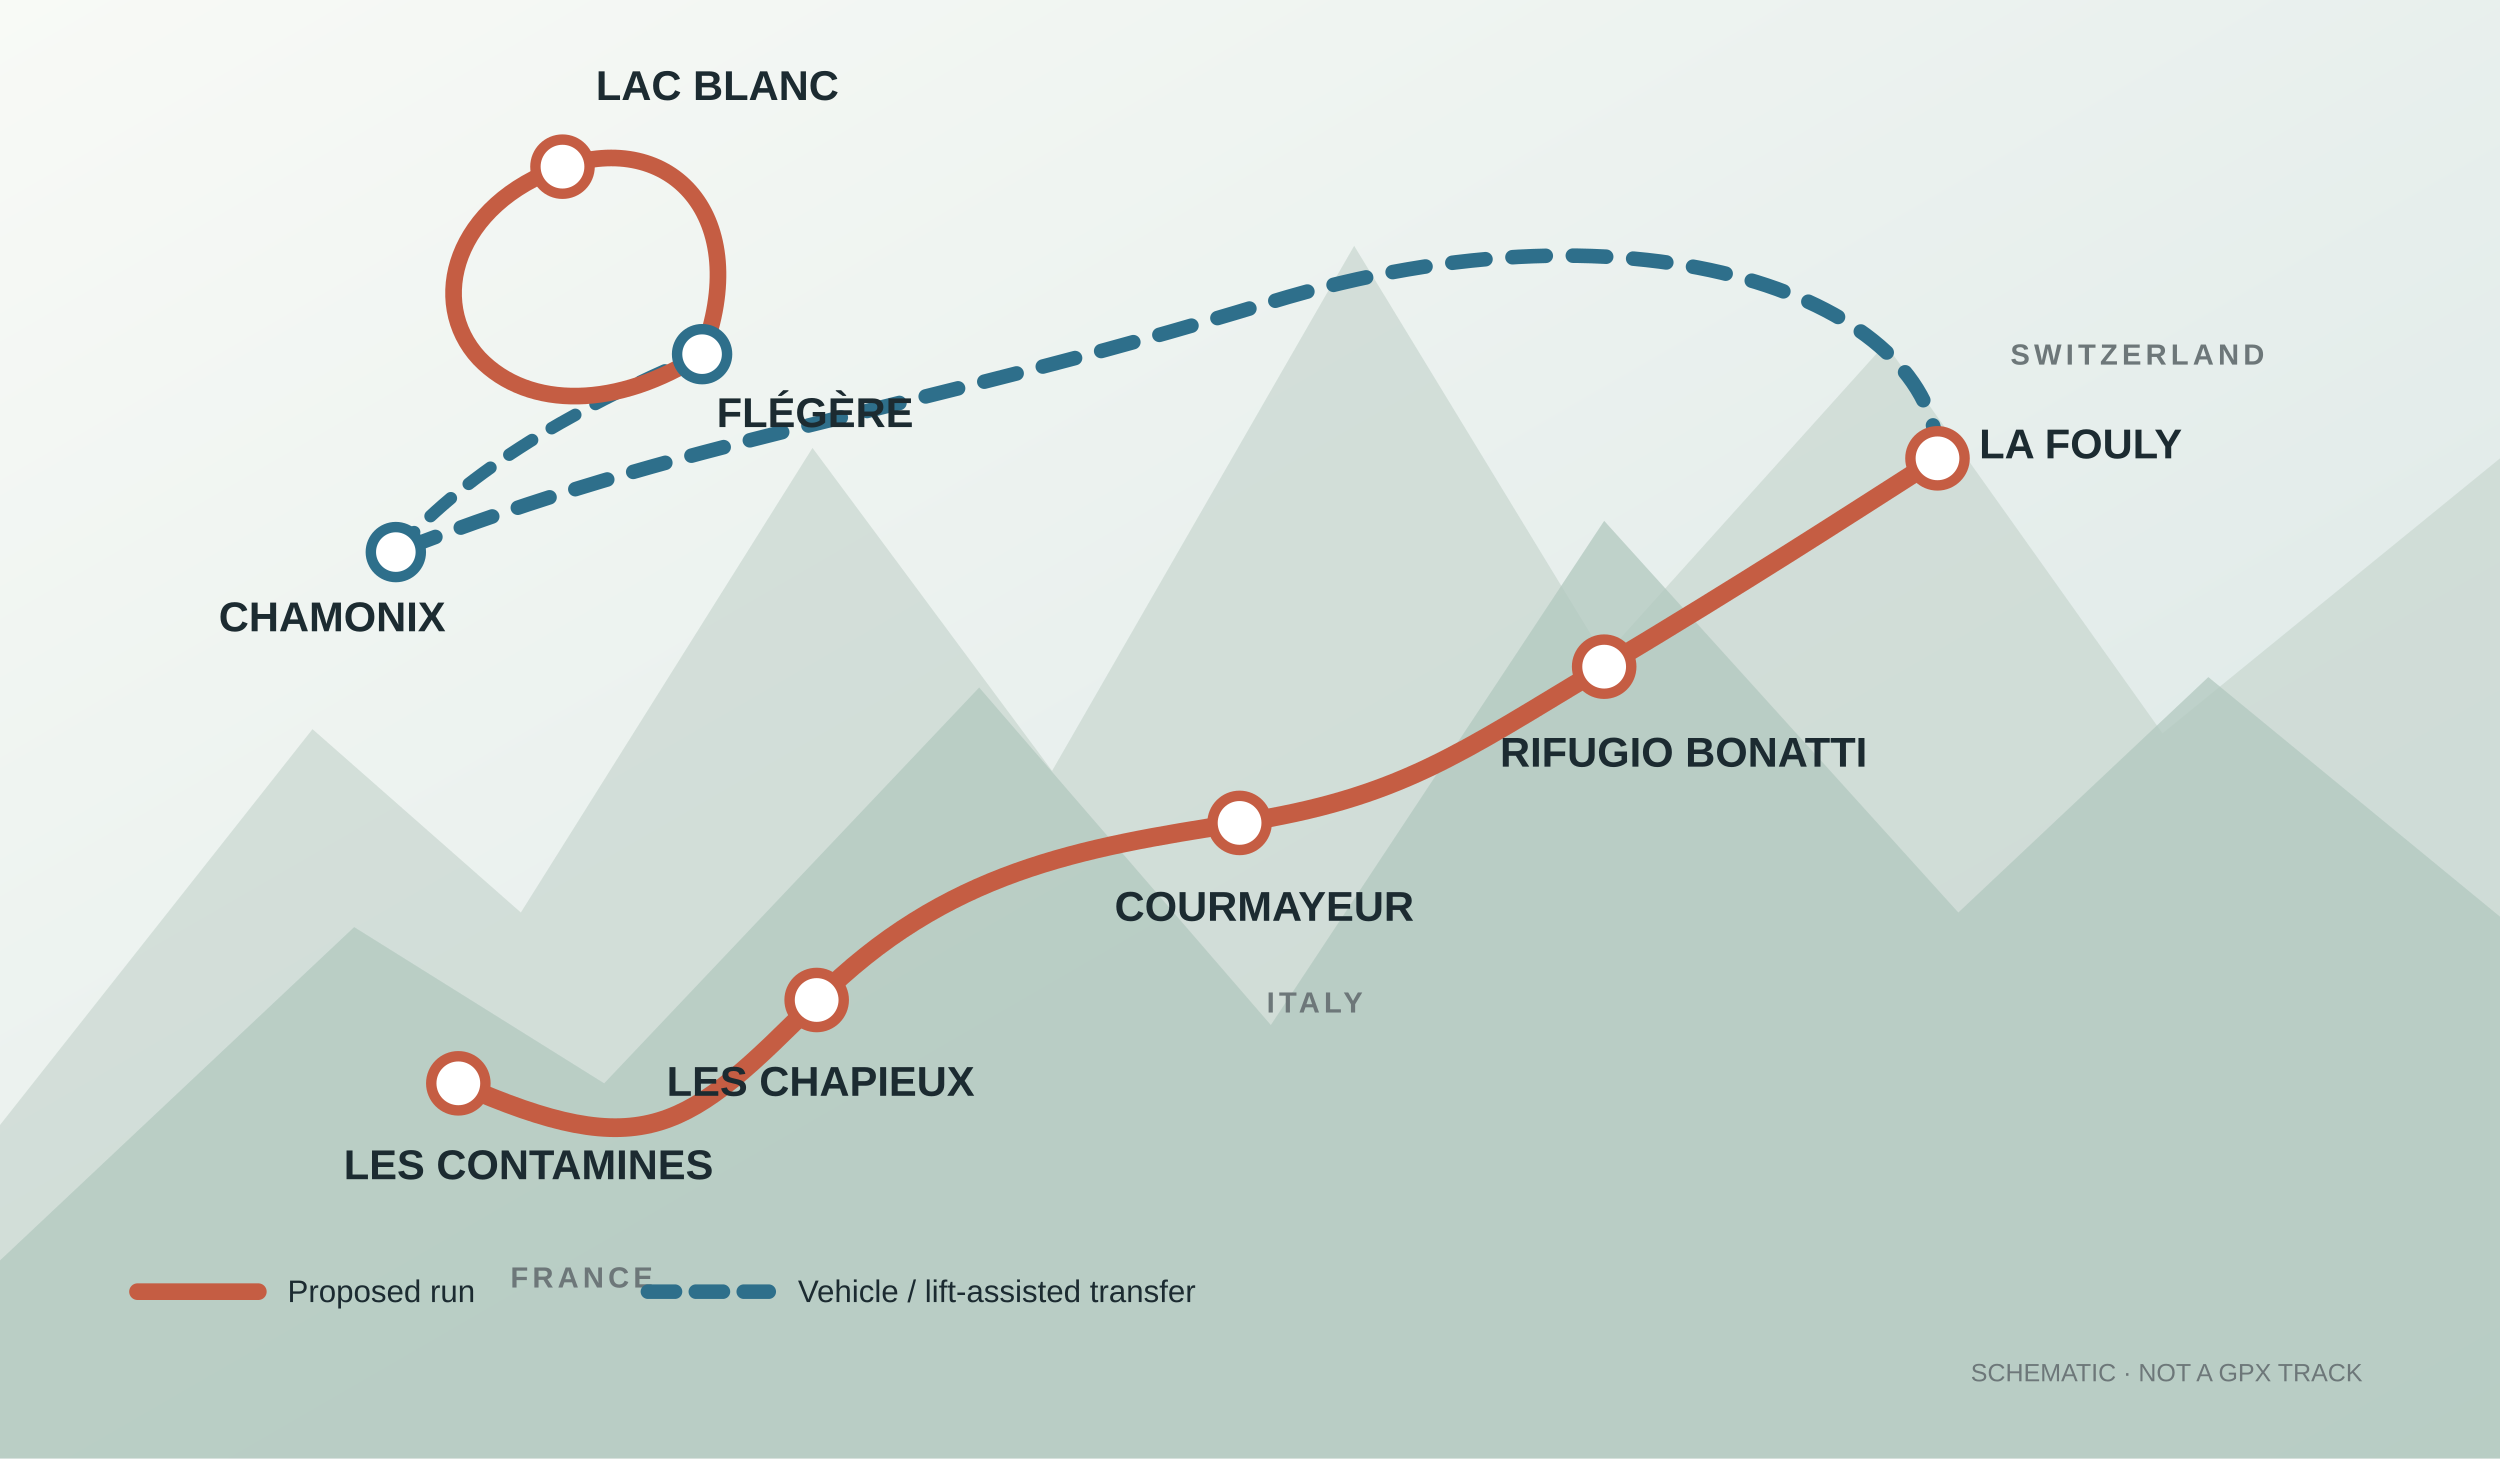
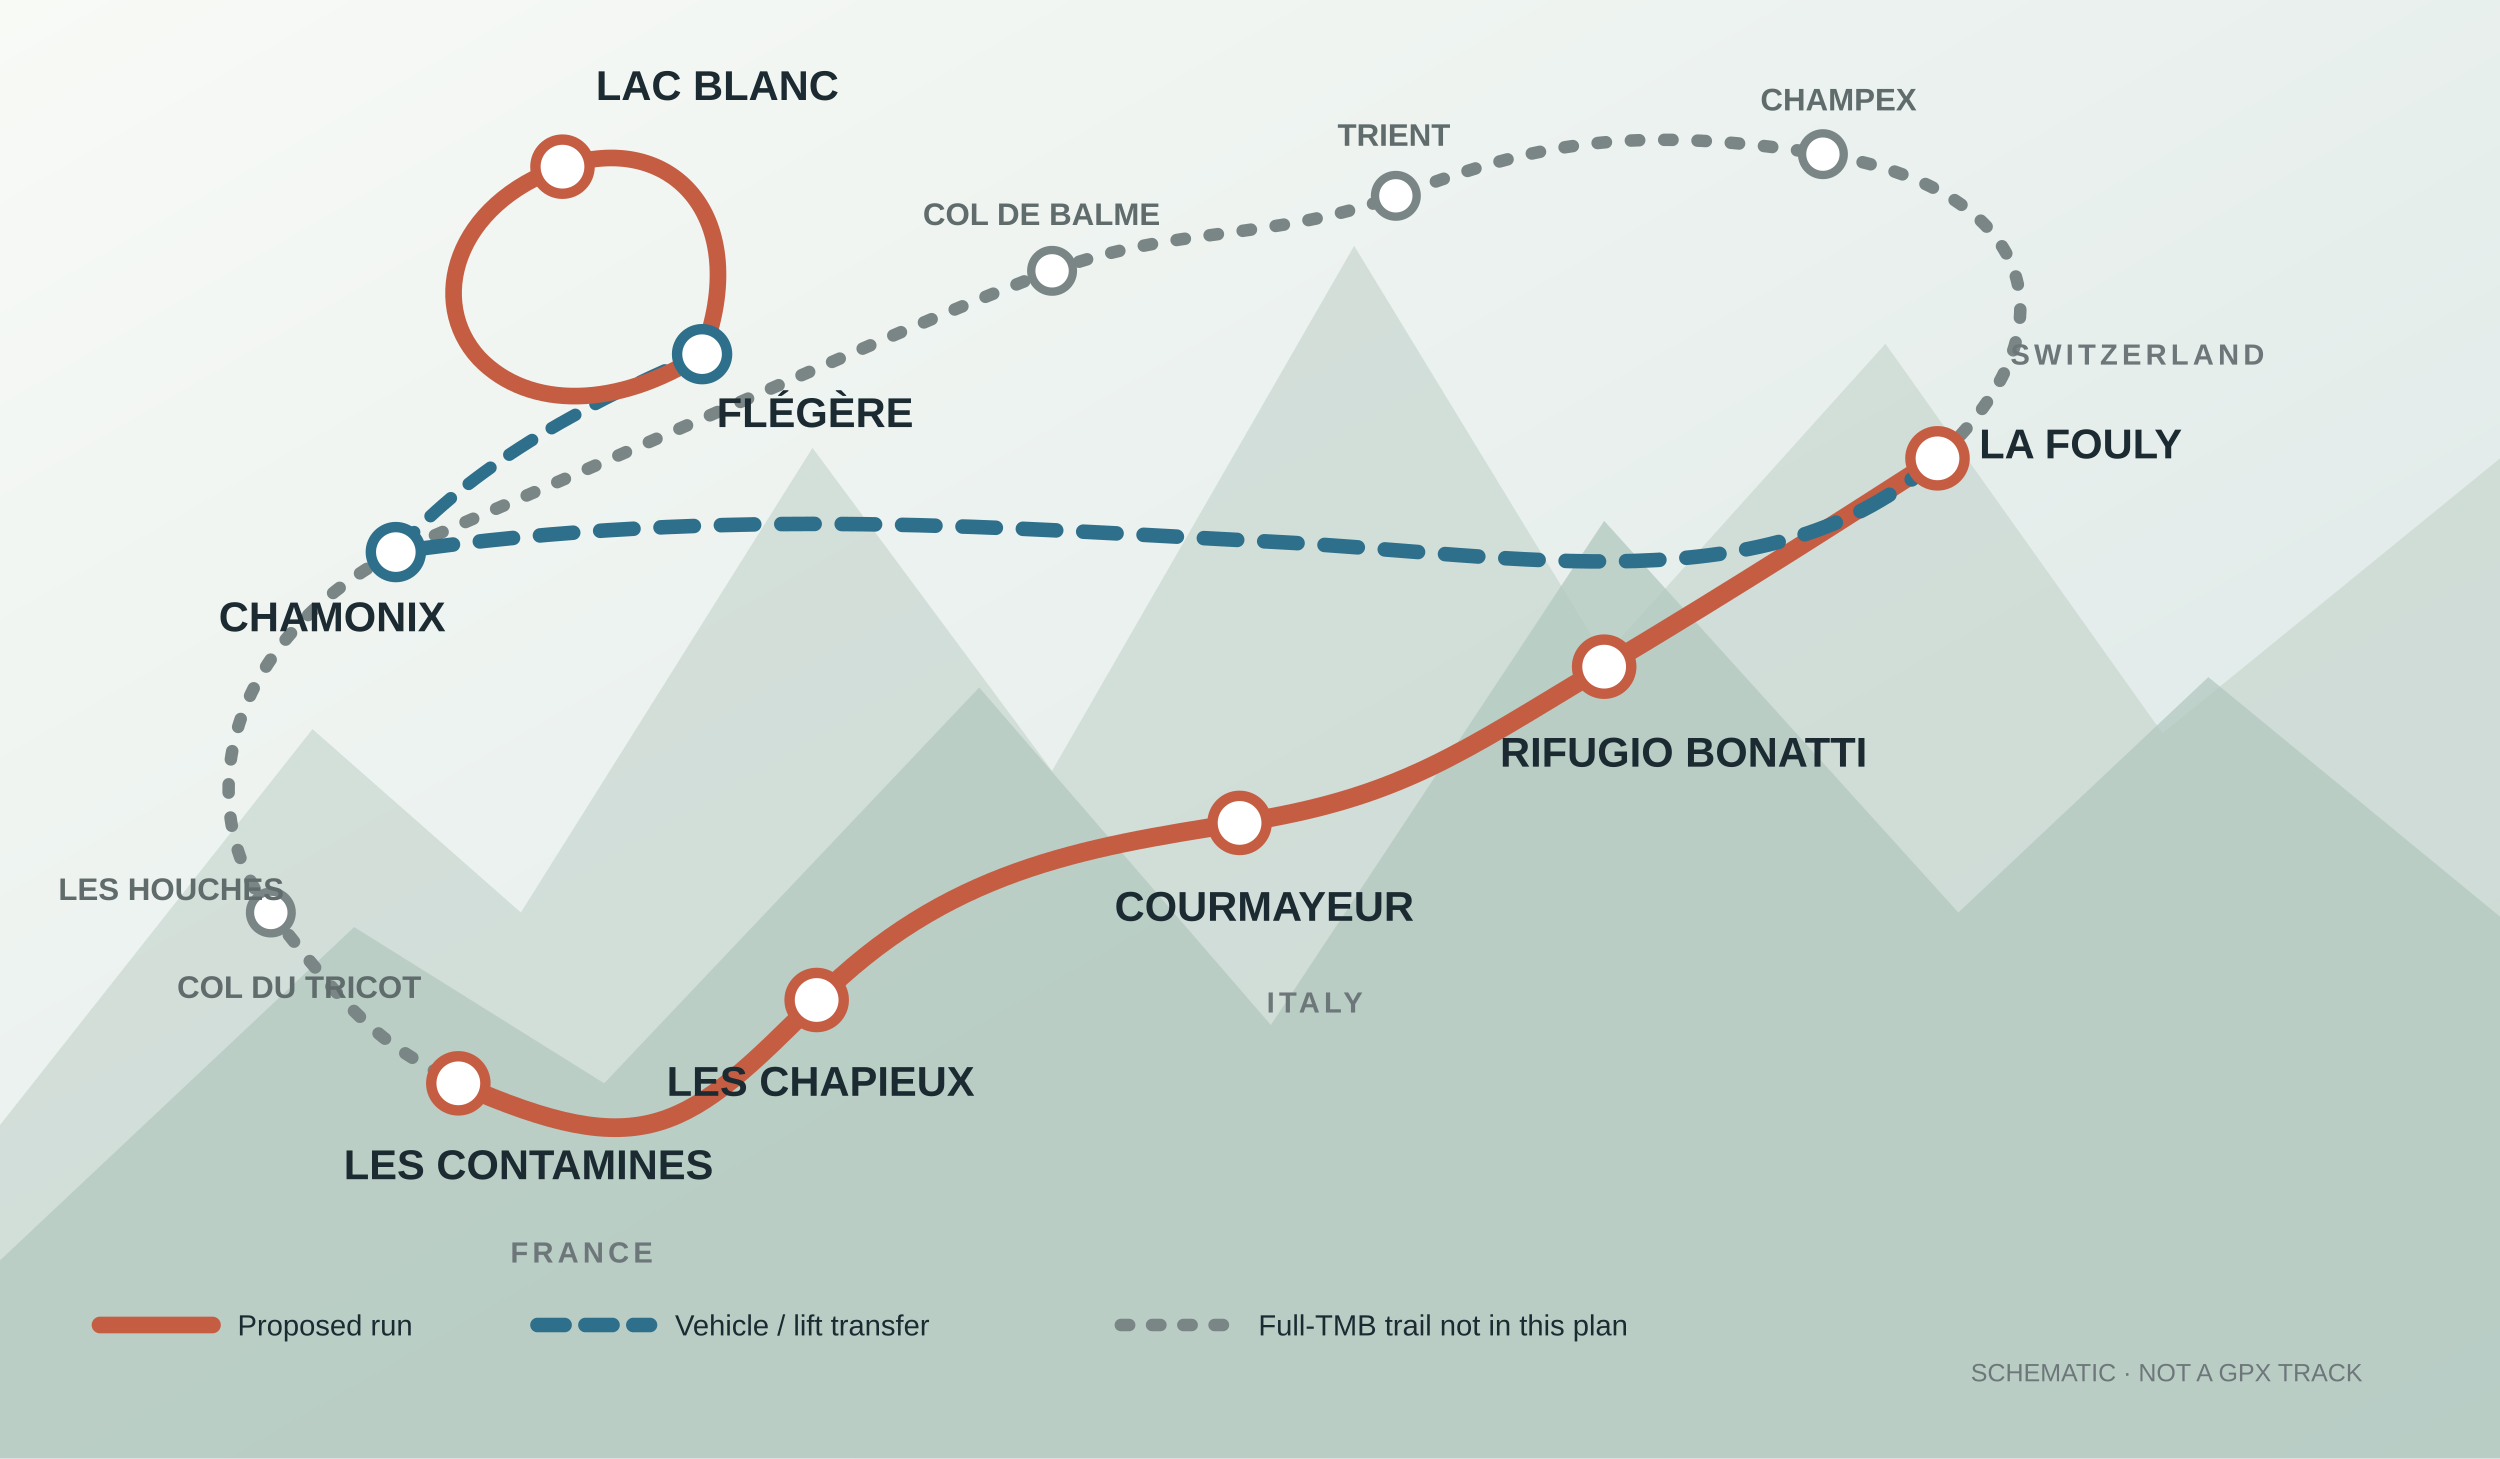
<svg xmlns="http://www.w3.org/2000/svg" viewBox="0 0 1200 700" role="img" aria-labelledby="title desc">
  <defs>
    <linearGradient id="bg" x1="0" y1="0" x2="1" y2="1">
      <stop stop-color="#f8faf6" />
      <stop offset="1" stop-color="#d8e5e4" />
    </linearGradient>
    <filter id="shadow" x="-20%" y="-20%" width="140%" height="140%">
      <feDropShadow dx="0" dy="8" stdDeviation="10" flood-color="#17333d" flood-opacity=".12" />
    </filter>
  </defs>
  <rect width="1200" height="700" fill="url(#bg)" />
  <path d="M0 540 150 350 250 438 390 215 505 370 650 118 770 315 905 165 1038 352 1200 220V700H0Z" fill="#c9d7d0" opacity=".72" />
  <path d="M0 605 170 445 290 520 470 330 610 492 770 250 940 438 1060 325 1200 440V700H0Z" fill="#b2c8bf" opacity=".75" />
+   <path d="M930 220C1000 155 975 90 875 74S730 72 670 94 565 108 505 130 330 205 190 265" fill="none" stroke="#7a8585" stroke-width="6" stroke-dasharray="4 12" stroke-linecap="round" stroke-linejoin="round" />
+   <path d="M190 265C105 310 92 390 130 438S180 500 220 520" fill="none" stroke="#7a8585" stroke-width="6" stroke-dasharray="4 12" stroke-linecap="round" stroke-linejoin="round" />
  <path d="M220 520C310 560 330 542 392 480S518 407 595 395 700 362 770 320 880 252 930 220" fill="none" stroke="#c55d43" stroke-width="9" stroke-linecap="round" stroke-linejoin="round" />
-   <path d="M930 220C930 145 790 90 610 145S330 210 190 265" fill="none" stroke="#2e6f8b" stroke-width="7" stroke-dasharray="16 13" stroke-linecap="round" />
+   <path d="M930 220C850 292 730 266 610 260S350 242 190 265" fill="none" stroke="#2e6f8b" stroke-width="7" stroke-dasharray="16 13" stroke-linecap="round" />
  <path d="M190 265C220 230 270 198 337 170" fill="none" stroke="#2e6f8b" stroke-width="6" stroke-dasharray="13 11" stroke-linecap="round" />
  <path d="M337 170C362 104 322 62 270 80C218 98 205 145 230 172C254 197 297 196 337 170" fill="none" stroke="#c55d43" stroke-width="8" stroke-linecap="round" />
  <g fill="#fff" stroke="#c55d43" stroke-width="5">
    <circle cx="220" cy="520" r="13" />
    <circle cx="392" cy="480" r="13" />
    <circle cx="595" cy="395" r="13" />
    <circle cx="770" cy="320" r="13" />
    <circle cx="930" cy="220" r="13" />
    <circle cx="270" cy="80" r="13" />
  </g>
  <g fill="#fff" stroke="#2e6f8b" stroke-width="5">
    <circle cx="190" cy="265" r="12" />
    <circle cx="337" cy="170" r="12" />
  </g>
+   <g fill="#fff" stroke="#7a8585" stroke-width="4">
+     <circle cx="875" cy="74" r="10" />
+     <circle cx="670" cy="94" r="10" />
+     <circle cx="505" cy="130" r="10" />
+     <circle cx="130" cy="438" r="10" />
+   </g>
  <g font-family="Arial, sans-serif" fill="#1c2b31">
    <g font-size="20" font-weight="700">
      <text x="165" y="566">LES CONTAMINES</text>
      <text x="320" y="526">LES CHAPIEUX</text>
      <text x="535" y="442">COURMAYEUR</text>
      <text x="720" y="368">RIFUGIO BONATTI</text>
      <text x="950" y="220">LA FOULY</text>
      <text x="105" y="303">CHAMONIX</text>
      <text x="344" y="205">FLÉGÈRE</text>
      <text x="286" y="48">LAC BLANC</text>
    </g>
+     <g font-size="15" font-weight="700" fill="#606b6c">
+       <text x="845" y="53">CHAMPEX</text>
+       <text x="642" y="70">TRIENT</text>
+       <text x="443" y="108">COL DE BALME</text>
+       <text x="28" y="432">LES HOUCHES</text>
+       <text x="85" y="479">COL DU TRICOT</text>
+     </g>
    <g font-size="14" font-weight="700" letter-spacing="2">
-       <text x="245" y="618" fill="#6d7779">FRANCE</text>
+       <text x="245" y="606" fill="#6d7779">FRANCE</text>
      <text x="608" y="486" fill="#6d7779">ITALY</text>
      <text x="965" y="175" fill="#6d7779">SWITZERLAND</text>
    </g>
  </g>
-   <g transform="translate(66 620)" font-family="Arial, sans-serif" font-size="15" fill="#1c2b31">
-     <line x1="0" y1="0" x2="58" y2="0" stroke="#c55d43" stroke-width="8" stroke-linecap="round" />
-     <text x="72" y="5">Proposed run</text>
-     <line x1="245" y1="0" x2="303" y2="0" stroke="#2e6f8b" stroke-width="7" stroke-dasharray="13 10" stroke-linecap="round" />
-     <text x="317" y="5">Vehicle / lift-assisted transfer</text>
+   <g transform="translate(48 636)" font-family="Arial, sans-serif" font-size="14" fill="#1c2b31">
+     <line x1="0" y1="0" x2="54" y2="0" stroke="#c55d43" stroke-width="8" stroke-linecap="round" />
+     <text x="66" y="5">Proposed run</text>
+     <line x1="210" y1="0" x2="264" y2="0" stroke="#2e6f8b" stroke-width="7" stroke-dasharray="13 10" stroke-linecap="round" />
+     <text x="276" y="5">Vehicle / lift transfer</text>
+     <line x1="490" y1="0" x2="544" y2="0" stroke="#7a8585" stroke-width="6" stroke-dasharray="4 11" stroke-linecap="round" />
+     <text x="556" y="5">Full-TMB trail not in this plan</text>
  </g>
  <text x="1134" y="663" text-anchor="end" font-family="Arial, sans-serif" font-size="12" fill="#6d7779">SCHEMATIC · NOT A GPX TRACK</text>
</svg>
